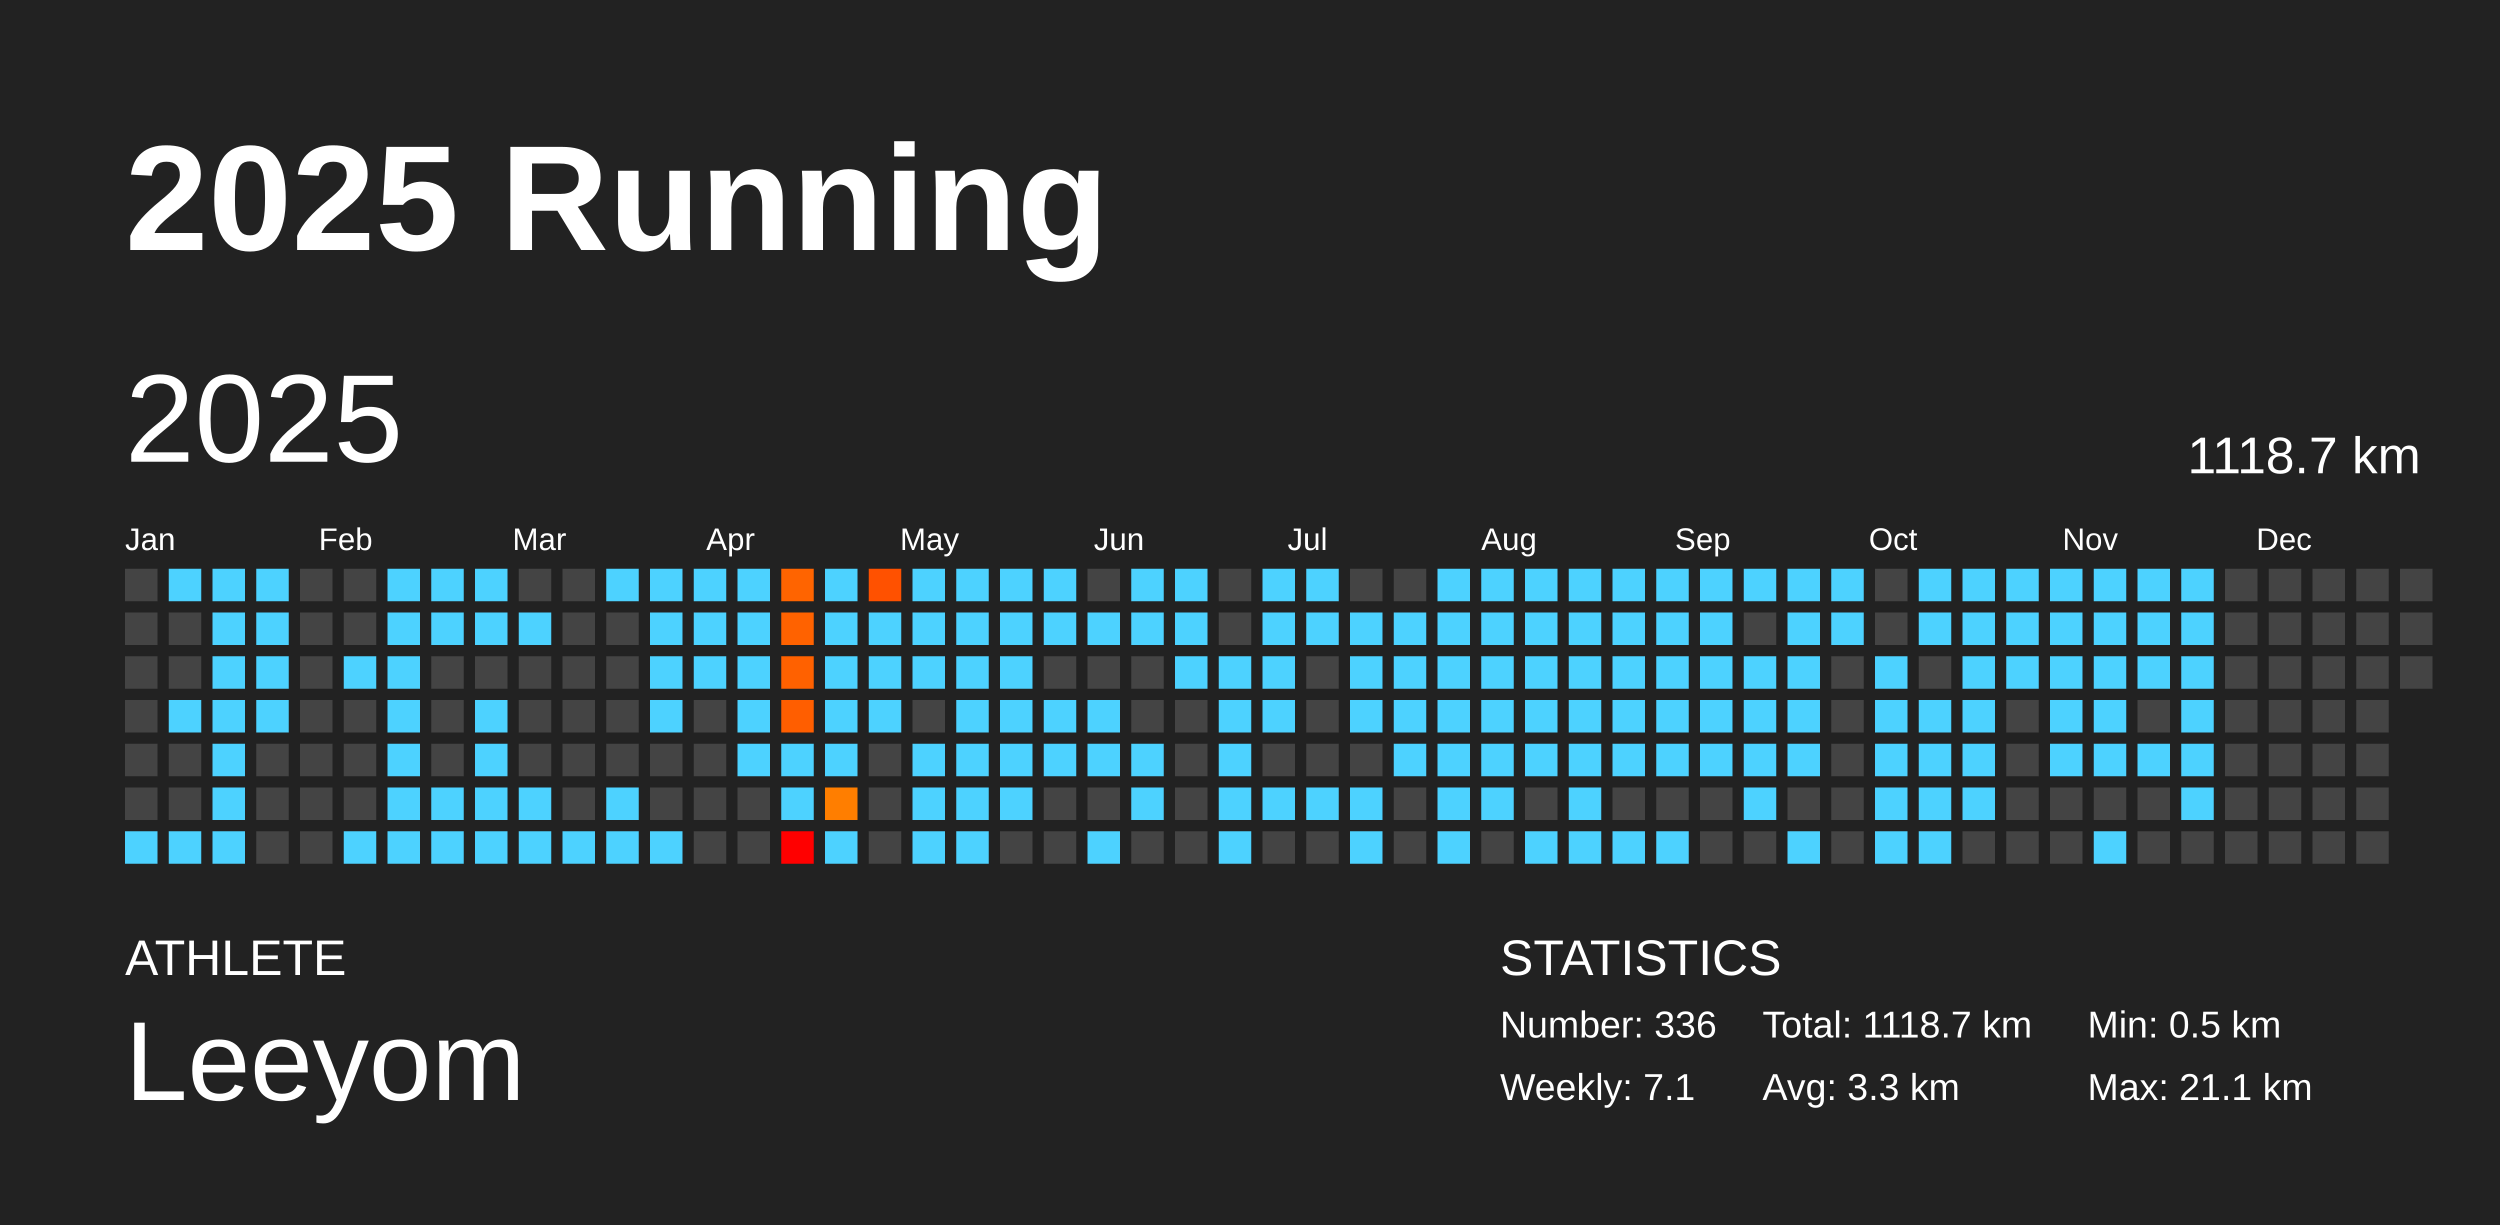
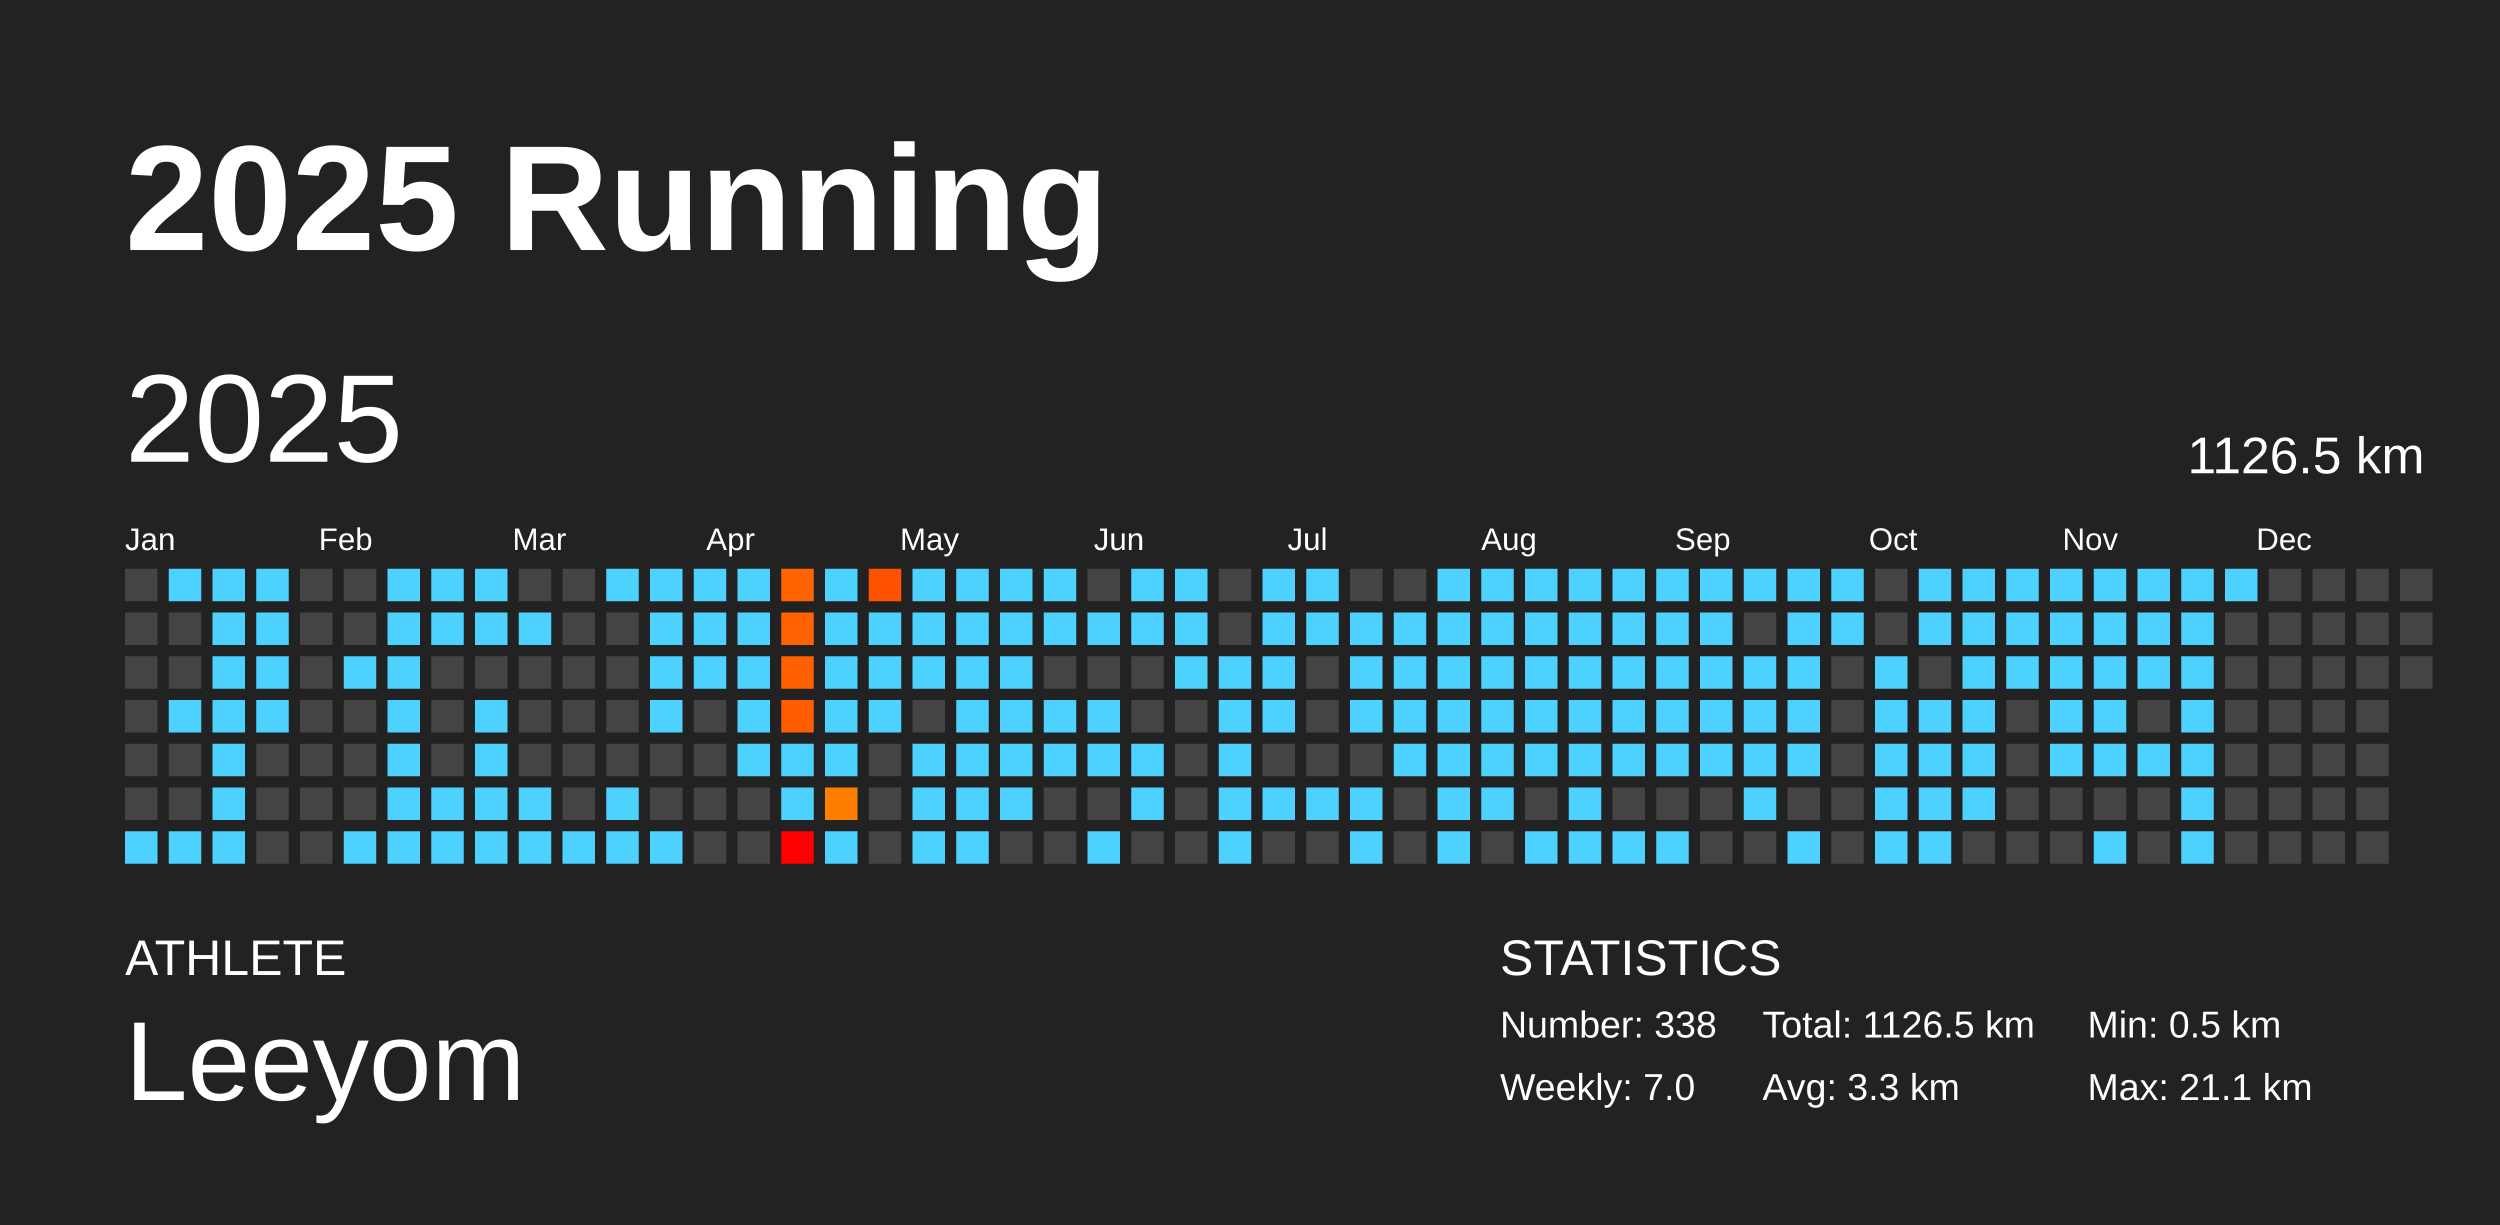
<svg xmlns="http://www.w3.org/2000/svg" baseProfile="full" height="98mm" version="1.1" viewBox="0,0,200,98" width="200mm">
  <defs />
  <rect fill="#222222" height="98" width="200" x="0" y="0" />
  <text fill="#FFFFFF" style="font-size:12px; font-family:Arial; font-weight:bold;" x="10" y="20">2025 Running</text>
  <text fill="#FFFFFF" style="font-size:4px; font-family:Arial" x="10" y="78">ATHLETE</text>
  <text fill="#FFFFFF" style="font-size:9px; font-family:Arial" x="10" y="88">Leeyom</text>
  <text fill="#FFFFFF" style="font-size:4px; font-family:Arial" x="120" y="78">STATISTICS</text>
-   <text fill="#FFFFFF" style="font-size:3px; font-family:Arial" x="120" y="83">Number: 336</text>
-   <text fill="#FFFFFF" style="font-size:3px; font-family:Arial" x="120" y="88">Weekly: 7.1</text>
-   <text fill="#FFFFFF" style="font-size:3px; font-family:Arial" x="141" y="83">Total: 1118.7 km</text>
+   <text fill="#FFFFFF" style="font-size:3px; font-family:Arial" x="120" y="83">Number: 338</text>
+   <text fill="#FFFFFF" style="font-size:3px; font-family:Arial" x="120" y="88">Weekly: 7.0</text>
+   <text fill="#FFFFFF" style="font-size:3px; font-family:Arial" x="141" y="83">Total: 1126.5 km</text>
  <text fill="#FFFFFF" style="font-size:3px; font-family:Arial" x="141" y="88">Avg: 3.3 km</text>
  <text fill="#FFFFFF" style="font-size:3px; font-family:Arial" x="167" y="83">Min: 0.5 km</text>
  <text fill="#FFFFFF" style="font-size:3px; font-family:Arial" x="167" y="88">Max: 21.1 km</text>
  <text dominant-baseline="hanging" fill="#FFFFFF" style="font-size:10.0px; font-family:Arial;" x="10" y="30">2025</text>
-   <text dominant-baseline="hanging" fill="#FFFFFF" style="font-size:4.125px; font-family:Arial;" x="175" y="35">1118.7 km</text>
+   <text dominant-baseline="hanging" fill="#FFFFFF" style="font-size:4.125px; font-family:Arial;" x="175" y="35">1126.5 km</text>
  <text fill="#FFFFFF" style="font-size:2.5px; font-family:Arial" x="10.0" y="44">Jan</text>
  <text fill="#FFFFFF" style="font-size:2.5px; font-family:Arial" x="25.5" y="44">Feb</text>
  <text fill="#FFFFFF" style="font-size:2.5px; font-family:Arial" x="41.0" y="44">Mar</text>
  <text fill="#FFFFFF" style="font-size:2.5px; font-family:Arial" x="56.5" y="44">Apr</text>
  <text fill="#FFFFFF" style="font-size:2.5px; font-family:Arial" x="72.0" y="44">May</text>
  <text fill="#FFFFFF" style="font-size:2.5px; font-family:Arial" x="87.5" y="44">Jun</text>
  <text fill="#FFFFFF" style="font-size:2.5px; font-family:Arial" x="103.0" y="44">Jul</text>
  <text fill="#FFFFFF" style="font-size:2.5px; font-family:Arial" x="118.5" y="44">Aug</text>
  <text fill="#FFFFFF" style="font-size:2.5px; font-family:Arial" x="134.0" y="44">Sep</text>
  <text fill="#FFFFFF" style="font-size:2.5px; font-family:Arial" x="149.5" y="44">Oct</text>
  <text fill="#FFFFFF" style="font-size:2.5px; font-family:Arial" x="165.0" y="44">Nov</text>
  <text fill="#FFFFFF" style="font-size:2.5px; font-family:Arial" x="180.5" y="44">Dec</text>
  <rect fill="#444444" height="2.6" width="2.6" x="10.0" y="45.5" />
  <rect fill="#444444" height="2.6" width="2.6" x="10.0" y="49.0" />
  <rect fill="#444444" height="2.6" width="2.6" x="10.0" y="52.5" />
  <rect fill="#444444" height="2.6" width="2.6" x="10.0" y="56.0" />
  <rect fill="#444444" height="2.6" width="2.6" x="10.0" y="59.5" />
  <rect fill="#444444" height="2.6" width="2.6" x="10.0" y="63.0" />
  <rect fill="#4dd2ff" height="2.6" width="2.6" x="10.0" y="66.5" />
  <rect fill="#4dd2ff" height="2.6" width="2.6" x="13.5" y="45.5" />
  <rect fill="#444444" height="2.6" width="2.6" x="13.5" y="49.0" />
  <rect fill="#444444" height="2.6" width="2.6" x="13.5" y="52.5" />
  <rect fill="#4dd2ff" height="2.6" width="2.6" x="13.5" y="56.0" />
  <rect fill="#444444" height="2.6" width="2.6" x="13.5" y="59.5" />
  <rect fill="#444444" height="2.6" width="2.6" x="13.5" y="63.0" />
  <rect fill="#4dd2ff" height="2.6" width="2.6" x="13.5" y="66.5" />
  <rect fill="#4dd2ff" height="2.6" width="2.6" x="17.0" y="45.5" />
  <rect fill="#4dd2ff" height="2.6" width="2.6" x="17.0" y="49.0" />
  <rect fill="#4dd2ff" height="2.6" width="2.6" x="17.0" y="52.5" />
  <rect fill="#4dd2ff" height="2.6" width="2.6" x="17.0" y="56.0" />
  <rect fill="#4dd2ff" height="2.6" width="2.6" x="17.0" y="59.5" />
  <rect fill="#4dd2ff" height="2.6" width="2.6" x="17.0" y="63.0" />
  <rect fill="#4dd2ff" height="2.6" width="2.6" x="17.0" y="66.5" />
  <rect fill="#4dd2ff" height="2.6" width="2.6" x="20.5" y="45.5" />
  <rect fill="#4dd2ff" height="2.6" width="2.6" x="20.5" y="49.0" />
  <rect fill="#4dd2ff" height="2.6" width="2.6" x="20.5" y="52.5" />
  <rect fill="#4dd2ff" height="2.6" width="2.6" x="20.5" y="56.0" />
  <rect fill="#444444" height="2.6" width="2.6" x="20.5" y="59.5" />
  <rect fill="#444444" height="2.6" width="2.6" x="20.5" y="63.0" />
  <rect fill="#444444" height="2.6" width="2.6" x="20.5" y="66.5" />
  <rect fill="#444444" height="2.6" width="2.6" x="24.0" y="45.5" />
  <rect fill="#444444" height="2.6" width="2.6" x="24.0" y="49.0" />
  <rect fill="#444444" height="2.6" width="2.6" x="24.0" y="52.5" />
  <rect fill="#444444" height="2.6" width="2.6" x="24.0" y="56.0" />
  <rect fill="#444444" height="2.6" width="2.6" x="24.0" y="59.5" />
  <rect fill="#444444" height="2.6" width="2.6" x="24.0" y="63.0" />
  <rect fill="#444444" height="2.6" width="2.6" x="24.0" y="66.5" />
  <rect fill="#444444" height="2.6" width="2.6" x="27.5" y="45.5" />
  <rect fill="#444444" height="2.6" width="2.6" x="27.5" y="49.0" />
  <rect fill="#4dd2ff" height="2.6" width="2.6" x="27.5" y="52.5" />
  <rect fill="#444444" height="2.6" width="2.6" x="27.5" y="56.0" />
  <rect fill="#444444" height="2.6" width="2.6" x="27.5" y="59.5" />
  <rect fill="#444444" height="2.6" width="2.6" x="27.5" y="63.0" />
  <rect fill="#4dd2ff" height="2.6" width="2.6" x="27.5" y="66.5" />
  <rect fill="#4dd2ff" height="2.6" width="2.6" x="31.0" y="45.5" />
  <rect fill="#4dd2ff" height="2.6" width="2.6" x="31.0" y="49.0" />
  <rect fill="#4dd2ff" height="2.6" width="2.6" x="31.0" y="52.5" />
  <rect fill="#4dd2ff" height="2.6" width="2.6" x="31.0" y="56.0" />
  <rect fill="#4dd2ff" height="2.6" width="2.6" x="31.0" y="59.5" />
  <rect fill="#4dd2ff" height="2.6" width="2.6" x="31.0" y="63.0" />
  <rect fill="#4dd2ff" height="2.6" width="2.6" x="31.0" y="66.5" />
  <rect fill="#4dd2ff" height="2.6" width="2.6" x="34.5" y="45.5" />
  <rect fill="#4dd2ff" height="2.6" width="2.6" x="34.5" y="49.0" />
  <rect fill="#444444" height="2.6" width="2.6" x="34.5" y="52.5" />
  <rect fill="#444444" height="2.6" width="2.6" x="34.5" y="56.0" />
  <rect fill="#444444" height="2.6" width="2.6" x="34.5" y="59.5" />
  <rect fill="#4dd2ff" height="2.6" width="2.6" x="34.5" y="63.0" />
  <rect fill="#4dd2ff" height="2.6" width="2.6" x="34.5" y="66.5" />
  <rect fill="#4dd2ff" height="2.6" width="2.6" x="38.0" y="45.5" />
  <rect fill="#4dd2ff" height="2.6" width="2.6" x="38.0" y="49.0" />
  <rect fill="#444444" height="2.6" width="2.6" x="38.0" y="52.5" />
  <rect fill="#4dd2ff" height="2.6" width="2.6" x="38.0" y="56.0" />
  <rect fill="#4dd2ff" height="2.6" width="2.6" x="38.0" y="59.5" />
  <rect fill="#4dd2ff" height="2.6" width="2.6" x="38.0" y="63.0" />
  <rect fill="#4dd2ff" height="2.6" width="2.6" x="38.0" y="66.5" />
  <rect fill="#444444" height="2.6" width="2.6" x="41.5" y="45.5" />
  <rect fill="#4dd2ff" height="2.6" width="2.6" x="41.5" y="49.0" />
  <rect fill="#444444" height="2.6" width="2.6" x="41.5" y="52.5" />
  <rect fill="#444444" height="2.6" width="2.6" x="41.5" y="56.0" />
  <rect fill="#444444" height="2.6" width="2.6" x="41.5" y="59.5" />
  <rect fill="#4dd2ff" height="2.6" width="2.6" x="41.5" y="63.0" />
  <rect fill="#4dd2ff" height="2.6" width="2.6" x="41.5" y="66.5" />
  <rect fill="#444444" height="2.6" width="2.6" x="45.0" y="45.5" />
  <rect fill="#444444" height="2.6" width="2.6" x="45.0" y="49.0" />
  <rect fill="#444444" height="2.6" width="2.6" x="45.0" y="52.5" />
  <rect fill="#444444" height="2.6" width="2.6" x="45.0" y="56.0" />
  <rect fill="#444444" height="2.6" width="2.6" x="45.0" y="59.5" />
  <rect fill="#444444" height="2.6" width="2.6" x="45.0" y="63.0" />
  <rect fill="#4dd2ff" height="2.6" width="2.6" x="45.0" y="66.5" />
  <rect fill="#4dd2ff" height="2.6" width="2.6" x="48.5" y="45.5" />
  <rect fill="#444444" height="2.6" width="2.6" x="48.5" y="49.0" />
  <rect fill="#444444" height="2.6" width="2.6" x="48.5" y="52.5" />
  <rect fill="#444444" height="2.6" width="2.6" x="48.5" y="56.0" />
  <rect fill="#444444" height="2.6" width="2.6" x="48.5" y="59.5" />
  <rect fill="#4dd2ff" height="2.6" width="2.6" x="48.5" y="63.0" />
  <rect fill="#4dd2ff" height="2.6" width="2.6" x="48.5" y="66.5" />
  <rect fill="#4dd2ff" height="2.6" width="2.6" x="52.0" y="45.5" />
  <rect fill="#4dd2ff" height="2.6" width="2.6" x="52.0" y="49.0" />
  <rect fill="#4dd2ff" height="2.6" width="2.6" x="52.0" y="52.5" />
  <rect fill="#4dd2ff" height="2.6" width="2.6" x="52.0" y="56.0" />
  <rect fill="#444444" height="2.6" width="2.6" x="52.0" y="59.5" />
  <rect fill="#444444" height="2.6" width="2.6" x="52.0" y="63.0" />
  <rect fill="#4dd2ff" height="2.6" width="2.6" x="52.0" y="66.5" />
  <rect fill="#4dd2ff" height="2.6" width="2.6" x="55.5" y="45.5" />
  <rect fill="#4dd2ff" height="2.6" width="2.6" x="55.5" y="49.0" />
  <rect fill="#4dd2ff" height="2.6" width="2.6" x="55.5" y="52.5" />
  <rect fill="#444444" height="2.6" width="2.6" x="55.5" y="56.0" />
  <rect fill="#444444" height="2.6" width="2.6" x="55.5" y="59.5" />
  <rect fill="#444444" height="2.6" width="2.6" x="55.5" y="63.0" />
  <rect fill="#444444" height="2.6" width="2.6" x="55.5" y="66.5" />
  <rect fill="#4dd2ff" height="2.6" width="2.6" x="59.0" y="45.5" />
  <rect fill="#4dd2ff" height="2.6" width="2.6" x="59.0" y="49.0" />
  <rect fill="#4dd2ff" height="2.6" width="2.6" x="59.0" y="52.5" />
  <rect fill="#4dd2ff" height="2.6" width="2.6" x="59.0" y="56.0" />
  <rect fill="#4dd2ff" height="2.6" width="2.6" x="59.0" y="59.5" />
  <rect fill="#444444" height="2.6" width="2.6" x="59.0" y="63.0" />
  <rect fill="#444444" height="2.6" width="2.6" x="59.0" y="66.5" />
  <rect fill="#ff6400" height="2.6" width="2.6" x="62.5" y="45.5" />
  <rect fill="#ff6200" height="2.6" width="2.6" x="62.5" y="49.0" />
  <rect fill="#ff6100" height="2.6" width="2.6" x="62.5" y="52.5" />
  <rect fill="#ff5e00" height="2.6" width="2.6" x="62.5" y="56.0" />
  <rect fill="#4dd2ff" height="2.6" width="2.6" x="62.5" y="59.5" />
  <rect fill="#4dd2ff" height="2.6" width="2.6" x="62.5" y="63.0" />
  <rect fill="red" height="2.6" width="2.6" x="62.5" y="66.5" />
  <rect fill="#4dd2ff" height="2.6" width="2.6" x="66.0" y="45.5" />
  <rect fill="#4dd2ff" height="2.6" width="2.6" x="66.0" y="49.0" />
  <rect fill="#4dd2ff" height="2.6" width="2.6" x="66.0" y="52.5" />
  <rect fill="#4dd2ff" height="2.6" width="2.6" x="66.0" y="56.0" />
  <rect fill="#4dd2ff" height="2.6" width="2.6" x="66.0" y="59.5" />
  <rect fill="#ff7e00" height="2.6" width="2.6" x="66.0" y="63.0" />
  <rect fill="#4dd2ff" height="2.6" width="2.6" x="66.0" y="66.5" />
  <rect fill="#ff5100" height="2.6" width="2.6" x="69.5" y="45.5" />
  <rect fill="#4dd2ff" height="2.6" width="2.6" x="69.5" y="49.0" />
  <rect fill="#4dd2ff" height="2.6" width="2.6" x="69.5" y="52.5" />
  <rect fill="#4dd2ff" height="2.6" width="2.6" x="69.5" y="56.0" />
  <rect fill="#444444" height="2.6" width="2.6" x="69.5" y="59.5" />
  <rect fill="#444444" height="2.6" width="2.6" x="69.5" y="63.0" />
  <rect fill="#444444" height="2.6" width="2.6" x="69.5" y="66.5" />
  <rect fill="#4dd2ff" height="2.6" width="2.6" x="73.0" y="45.5" />
  <rect fill="#4dd2ff" height="2.6" width="2.6" x="73.0" y="49.0" />
  <rect fill="#4dd2ff" height="2.6" width="2.6" x="73.0" y="52.5" />
  <rect fill="#444444" height="2.6" width="2.6" x="73.0" y="56.0" />
  <rect fill="#4dd2ff" height="2.6" width="2.6" x="73.0" y="59.5" />
  <rect fill="#4dd2ff" height="2.6" width="2.6" x="73.0" y="63.0" />
  <rect fill="#4dd2ff" height="2.6" width="2.6" x="73.0" y="66.5" />
  <rect fill="#4dd2ff" height="2.6" width="2.6" x="76.5" y="45.5" />
  <rect fill="#4dd2ff" height="2.6" width="2.6" x="76.5" y="49.0" />
  <rect fill="#4dd2ff" height="2.6" width="2.6" x="76.5" y="52.5" />
  <rect fill="#4dd2ff" height="2.6" width="2.6" x="76.5" y="56.0" />
  <rect fill="#4dd2ff" height="2.6" width="2.6" x="76.5" y="59.5" />
  <rect fill="#4dd2ff" height="2.6" width="2.6" x="76.5" y="63.0" />
  <rect fill="#4dd2ff" height="2.6" width="2.6" x="76.5" y="66.5" />
  <rect fill="#4dd2ff" height="2.6" width="2.6" x="80.0" y="45.5" />
  <rect fill="#4dd2ff" height="2.6" width="2.6" x="80.0" y="49.0" />
  <rect fill="#4dd2ff" height="2.6" width="2.6" x="80.0" y="52.5" />
  <rect fill="#4dd2ff" height="2.6" width="2.6" x="80.0" y="56.0" />
  <rect fill="#4dd2ff" height="2.6" width="2.6" x="80.0" y="59.5" />
  <rect fill="#4dd2ff" height="2.6" width="2.6" x="80.0" y="63.0" />
  <rect fill="#444444" height="2.6" width="2.6" x="80.0" y="66.5" />
  <rect fill="#4dd2ff" height="2.6" width="2.6" x="83.5" y="45.5" />
  <rect fill="#4dd2ff" height="2.6" width="2.6" x="83.5" y="49.0" />
  <rect fill="#444444" height="2.6" width="2.6" x="83.5" y="52.5" />
  <rect fill="#4dd2ff" height="2.6" width="2.6" x="83.5" y="56.0" />
  <rect fill="#4dd2ff" height="2.6" width="2.6" x="83.5" y="59.5" />
  <rect fill="#444444" height="2.6" width="2.6" x="83.5" y="63.0" />
  <rect fill="#444444" height="2.6" width="2.6" x="83.5" y="66.5" />
  <rect fill="#444444" height="2.6" width="2.6" x="87.0" y="45.5" />
  <rect fill="#4dd2ff" height="2.6" width="2.6" x="87.0" y="49.0" />
  <rect fill="#444444" height="2.6" width="2.6" x="87.0" y="52.5" />
  <rect fill="#4dd2ff" height="2.6" width="2.6" x="87.0" y="56.0" />
  <rect fill="#4dd2ff" height="2.6" width="2.6" x="87.0" y="59.5" />
  <rect fill="#444444" height="2.6" width="2.6" x="87.0" y="63.0" />
  <rect fill="#4dd2ff" height="2.6" width="2.6" x="87.0" y="66.5" />
  <rect fill="#4dd2ff" height="2.6" width="2.6" x="90.5" y="45.5" />
  <rect fill="#4dd2ff" height="2.6" width="2.6" x="90.5" y="49.0" />
  <rect fill="#444444" height="2.6" width="2.6" x="90.5" y="52.5" />
  <rect fill="#444444" height="2.6" width="2.6" x="90.5" y="56.0" />
  <rect fill="#4dd2ff" height="2.6" width="2.6" x="90.5" y="59.5" />
  <rect fill="#4dd2ff" height="2.6" width="2.6" x="90.5" y="63.0" />
  <rect fill="#444444" height="2.6" width="2.6" x="90.5" y="66.5" />
  <rect fill="#4dd2ff" height="2.6" width="2.6" x="94.0" y="45.5" />
  <rect fill="#4dd2ff" height="2.6" width="2.6" x="94.0" y="49.0" />
  <rect fill="#4dd2ff" height="2.6" width="2.6" x="94.0" y="52.5" />
  <rect fill="#444444" height="2.6" width="2.6" x="94.0" y="56.0" />
  <rect fill="#444444" height="2.6" width="2.6" x="94.0" y="59.5" />
  <rect fill="#444444" height="2.6" width="2.6" x="94.0" y="63.0" />
  <rect fill="#444444" height="2.6" width="2.6" x="94.0" y="66.5" />
  <rect fill="#444444" height="2.6" width="2.6" x="97.5" y="45.5" />
  <rect fill="#444444" height="2.6" width="2.6" x="97.5" y="49.0" />
  <rect fill="#4dd2ff" height="2.6" width="2.6" x="97.5" y="52.5" />
  <rect fill="#4dd2ff" height="2.6" width="2.6" x="97.5" y="56.0" />
  <rect fill="#4dd2ff" height="2.6" width="2.6" x="97.5" y="59.5" />
  <rect fill="#4dd2ff" height="2.6" width="2.6" x="97.5" y="63.0" />
  <rect fill="#4dd2ff" height="2.6" width="2.6" x="97.5" y="66.5" />
  <rect fill="#4dd2ff" height="2.6" width="2.6" x="101.0" y="45.5" />
  <rect fill="#4dd2ff" height="2.6" width="2.6" x="101.0" y="49.0" />
  <rect fill="#4dd2ff" height="2.6" width="2.6" x="101.0" y="52.5" />
  <rect fill="#4dd2ff" height="2.6" width="2.6" x="101.0" y="56.0" />
  <rect fill="#444444" height="2.6" width="2.6" x="101.0" y="59.5" />
  <rect fill="#4dd2ff" height="2.6" width="2.6" x="101.0" y="63.0" />
  <rect fill="#444444" height="2.6" width="2.6" x="101.0" y="66.5" />
  <rect fill="#4dd2ff" height="2.6" width="2.6" x="104.5" y="45.5" />
  <rect fill="#4dd2ff" height="2.6" width="2.6" x="104.5" y="49.0" />
  <rect fill="#444444" height="2.6" width="2.6" x="104.5" y="52.5" />
  <rect fill="#444444" height="2.6" width="2.6" x="104.5" y="56.0" />
  <rect fill="#444444" height="2.6" width="2.6" x="104.5" y="59.5" />
  <rect fill="#4dd2ff" height="2.6" width="2.6" x="104.5" y="63.0" />
  <rect fill="#444444" height="2.6" width="2.6" x="104.5" y="66.5" />
  <rect fill="#444444" height="2.6" width="2.6" x="108.0" y="45.5" />
  <rect fill="#4dd2ff" height="2.6" width="2.6" x="108.0" y="49.0" />
  <rect fill="#4dd2ff" height="2.6" width="2.6" x="108.0" y="52.5" />
  <rect fill="#4dd2ff" height="2.6" width="2.6" x="108.0" y="56.0" />
  <rect fill="#444444" height="2.6" width="2.6" x="108.0" y="59.5" />
  <rect fill="#4dd2ff" height="2.6" width="2.6" x="108.0" y="63.0" />
  <rect fill="#4dd2ff" height="2.6" width="2.6" x="108.0" y="66.5" />
  <rect fill="#444444" height="2.6" width="2.6" x="111.5" y="45.5" />
  <rect fill="#4dd2ff" height="2.6" width="2.6" x="111.5" y="49.0" />
  <rect fill="#4dd2ff" height="2.6" width="2.6" x="111.5" y="52.5" />
  <rect fill="#4dd2ff" height="2.6" width="2.6" x="111.5" y="56.0" />
  <rect fill="#4dd2ff" height="2.6" width="2.6" x="111.5" y="59.5" />
  <rect fill="#444444" height="2.6" width="2.6" x="111.5" y="63.0" />
  <rect fill="#444444" height="2.6" width="2.6" x="111.5" y="66.5" />
  <rect fill="#4dd2ff" height="2.6" width="2.6" x="115.0" y="45.5" />
  <rect fill="#4dd2ff" height="2.6" width="2.6" x="115.0" y="49.0" />
  <rect fill="#4dd2ff" height="2.6" width="2.6" x="115.0" y="52.5" />
  <rect fill="#4dd2ff" height="2.6" width="2.6" x="115.0" y="56.0" />
  <rect fill="#4dd2ff" height="2.6" width="2.6" x="115.0" y="59.5" />
  <rect fill="#4dd2ff" height="2.6" width="2.6" x="115.0" y="63.0" />
  <rect fill="#4dd2ff" height="2.6" width="2.6" x="115.0" y="66.5" />
  <rect fill="#4dd2ff" height="2.6" width="2.6" x="118.5" y="45.5" />
  <rect fill="#4dd2ff" height="2.6" width="2.6" x="118.5" y="49.0" />
  <rect fill="#4dd2ff" height="2.6" width="2.6" x="118.5" y="52.5" />
  <rect fill="#4dd2ff" height="2.6" width="2.6" x="118.5" y="56.0" />
  <rect fill="#4dd2ff" height="2.6" width="2.6" x="118.5" y="59.5" />
  <rect fill="#4dd2ff" height="2.6" width="2.6" x="118.5" y="63.0" />
  <rect fill="#444444" height="2.6" width="2.6" x="118.5" y="66.5" />
  <rect fill="#4dd2ff" height="2.6" width="2.6" x="122.0" y="45.5" />
  <rect fill="#4dd2ff" height="2.6" width="2.6" x="122.0" y="49.0" />
  <rect fill="#4dd2ff" height="2.6" width="2.6" x="122.0" y="52.5" />
  <rect fill="#4dd2ff" height="2.6" width="2.6" x="122.0" y="56.0" />
  <rect fill="#4dd2ff" height="2.6" width="2.6" x="122.0" y="59.5" />
  <rect fill="#444444" height="2.6" width="2.6" x="122.0" y="63.0" />
  <rect fill="#4dd2ff" height="2.6" width="2.6" x="122.0" y="66.5" />
  <rect fill="#4dd2ff" height="2.6" width="2.6" x="125.5" y="45.5" />
  <rect fill="#4dd2ff" height="2.6" width="2.6" x="125.5" y="49.0" />
  <rect fill="#4dd2ff" height="2.6" width="2.6" x="125.5" y="52.5" />
  <rect fill="#4dd2ff" height="2.6" width="2.6" x="125.5" y="56.0" />
  <rect fill="#4dd2ff" height="2.6" width="2.6" x="125.5" y="59.5" />
  <rect fill="#4dd2ff" height="2.6" width="2.6" x="125.5" y="63.0" />
  <rect fill="#4dd2ff" height="2.6" width="2.6" x="125.5" y="66.5" />
  <rect fill="#4dd2ff" height="2.6" width="2.6" x="129.0" y="45.5" />
  <rect fill="#4dd2ff" height="2.6" width="2.6" x="129.0" y="49.0" />
  <rect fill="#4dd2ff" height="2.6" width="2.6" x="129.0" y="52.5" />
  <rect fill="#4dd2ff" height="2.6" width="2.6" x="129.0" y="56.0" />
  <rect fill="#4dd2ff" height="2.6" width="2.6" x="129.0" y="59.5" />
  <rect fill="#444444" height="2.6" width="2.6" x="129.0" y="63.0" />
  <rect fill="#4dd2ff" height="2.6" width="2.6" x="129.0" y="66.5" />
  <rect fill="#4dd2ff" height="2.6" width="2.6" x="132.5" y="45.5" />
  <rect fill="#4dd2ff" height="2.6" width="2.6" x="132.5" y="49.0" />
  <rect fill="#4dd2ff" height="2.6" width="2.6" x="132.5" y="52.5" />
  <rect fill="#4dd2ff" height="2.6" width="2.6" x="132.5" y="56.0" />
  <rect fill="#4dd2ff" height="2.6" width="2.6" x="132.5" y="59.5" />
  <rect fill="#444444" height="2.6" width="2.6" x="132.5" y="63.0" />
  <rect fill="#4dd2ff" height="2.6" width="2.6" x="132.5" y="66.5" />
  <rect fill="#4dd2ff" height="2.6" width="2.6" x="136.0" y="45.5" />
  <rect fill="#4dd2ff" height="2.6" width="2.6" x="136.0" y="49.0" />
  <rect fill="#4dd2ff" height="2.6" width="2.6" x="136.0" y="52.5" />
  <rect fill="#4dd2ff" height="2.6" width="2.6" x="136.0" y="56.0" />
  <rect fill="#4dd2ff" height="2.6" width="2.6" x="136.0" y="59.5" />
  <rect fill="#444444" height="2.6" width="2.6" x="136.0" y="63.0" />
  <rect fill="#444444" height="2.6" width="2.6" x="136.0" y="66.5" />
  <rect fill="#4dd2ff" height="2.6" width="2.6" x="139.5" y="45.5" />
  <rect fill="#444444" height="2.6" width="2.6" x="139.5" y="49.0" />
  <rect fill="#4dd2ff" height="2.6" width="2.6" x="139.5" y="52.5" />
  <rect fill="#4dd2ff" height="2.6" width="2.6" x="139.5" y="56.0" />
  <rect fill="#4dd2ff" height="2.6" width="2.6" x="139.5" y="59.5" />
  <rect fill="#4dd2ff" height="2.6" width="2.6" x="139.5" y="63.0" />
  <rect fill="#444444" height="2.6" width="2.6" x="139.5" y="66.5" />
  <rect fill="#4dd2ff" height="2.6" width="2.6" x="143.0" y="45.5" />
  <rect fill="#4dd2ff" height="2.6" width="2.6" x="143.0" y="49.0" />
  <rect fill="#4dd2ff" height="2.6" width="2.6" x="143.0" y="52.5" />
  <rect fill="#4dd2ff" height="2.6" width="2.6" x="143.0" y="56.0" />
  <rect fill="#4dd2ff" height="2.6" width="2.6" x="143.0" y="59.5" />
  <rect fill="#444444" height="2.6" width="2.6" x="143.0" y="63.0" />
  <rect fill="#4dd2ff" height="2.6" width="2.6" x="143.0" y="66.5" />
  <rect fill="#4dd2ff" height="2.6" width="2.6" x="146.5" y="45.5" />
  <rect fill="#4dd2ff" height="2.6" width="2.6" x="146.5" y="49.0" />
  <rect fill="#444444" height="2.6" width="2.6" x="146.5" y="52.5" />
  <rect fill="#444444" height="2.6" width="2.6" x="146.5" y="56.0" />
  <rect fill="#444444" height="2.6" width="2.6" x="146.5" y="59.5" />
  <rect fill="#444444" height="2.6" width="2.6" x="146.5" y="63.0" />
  <rect fill="#444444" height="2.6" width="2.6" x="146.5" y="66.5" />
  <rect fill="#444444" height="2.6" width="2.6" x="150.0" y="45.5" />
  <rect fill="#444444" height="2.6" width="2.6" x="150.0" y="49.0" />
  <rect fill="#4dd2ff" height="2.6" width="2.6" x="150.0" y="52.5" />
  <rect fill="#4dd2ff" height="2.6" width="2.6" x="150.0" y="56.0" />
  <rect fill="#4dd2ff" height="2.6" width="2.6" x="150.0" y="59.5" />
  <rect fill="#4dd2ff" height="2.6" width="2.6" x="150.0" y="63.0" />
  <rect fill="#4dd2ff" height="2.6" width="2.6" x="150.0" y="66.5" />
  <rect fill="#4dd2ff" height="2.6" width="2.6" x="153.5" y="45.5" />
  <rect fill="#4dd2ff" height="2.6" width="2.6" x="153.5" y="49.0" />
  <rect fill="#444444" height="2.6" width="2.6" x="153.5" y="52.5" />
  <rect fill="#4dd2ff" height="2.6" width="2.6" x="153.5" y="56.0" />
  <rect fill="#4dd2ff" height="2.6" width="2.6" x="153.5" y="59.5" />
  <rect fill="#4dd2ff" height="2.6" width="2.6" x="153.5" y="63.0" />
  <rect fill="#4dd2ff" height="2.6" width="2.6" x="153.5" y="66.5" />
  <rect fill="#4dd2ff" height="2.6" width="2.6" x="157.0" y="45.5" />
  <rect fill="#4dd2ff" height="2.6" width="2.6" x="157.0" y="49.0" />
  <rect fill="#4dd2ff" height="2.6" width="2.6" x="157.0" y="52.5" />
  <rect fill="#4dd2ff" height="2.6" width="2.6" x="157.0" y="56.0" />
  <rect fill="#4dd2ff" height="2.6" width="2.6" x="157.0" y="59.5" />
  <rect fill="#4dd2ff" height="2.6" width="2.6" x="157.0" y="63.0" />
  <rect fill="#444444" height="2.6" width="2.6" x="157.0" y="66.5" />
  <rect fill="#4dd2ff" height="2.6" width="2.6" x="160.5" y="45.5" />
  <rect fill="#4dd2ff" height="2.6" width="2.6" x="160.5" y="49.0" />
  <rect fill="#4dd2ff" height="2.6" width="2.6" x="160.5" y="52.5" />
  <rect fill="#444444" height="2.6" width="2.6" x="160.5" y="56.0" />
  <rect fill="#444444" height="2.6" width="2.6" x="160.5" y="59.5" />
  <rect fill="#444444" height="2.6" width="2.6" x="160.5" y="63.0" />
  <rect fill="#444444" height="2.6" width="2.6" x="160.5" y="66.5" />
  <rect fill="#4dd2ff" height="2.6" width="2.6" x="164.0" y="45.5" />
  <rect fill="#4dd2ff" height="2.6" width="2.6" x="164.0" y="49.0" />
  <rect fill="#4dd2ff" height="2.6" width="2.6" x="164.0" y="52.5" />
  <rect fill="#4dd2ff" height="2.6" width="2.6" x="164.0" y="56.0" />
  <rect fill="#4dd2ff" height="2.6" width="2.6" x="164.0" y="59.5" />
  <rect fill="#444444" height="2.6" width="2.6" x="164.0" y="63.0" />
  <rect fill="#444444" height="2.6" width="2.6" x="164.0" y="66.5" />
  <rect fill="#4dd2ff" height="2.6" width="2.6" x="167.5" y="45.5" />
  <rect fill="#4dd2ff" height="2.6" width="2.6" x="167.5" y="49.0" />
  <rect fill="#4dd2ff" height="2.6" width="2.6" x="167.5" y="52.5" />
  <rect fill="#4dd2ff" height="2.6" width="2.6" x="167.5" y="56.0" />
  <rect fill="#4dd2ff" height="2.6" width="2.6" x="167.5" y="59.5" />
  <rect fill="#444444" height="2.6" width="2.6" x="167.5" y="63.0" />
  <rect fill="#4dd2ff" height="2.6" width="2.6" x="167.5" y="66.5" />
  <rect fill="#4dd2ff" height="2.6" width="2.6" x="171.0" y="45.5" />
  <rect fill="#4dd2ff" height="2.6" width="2.6" x="171.0" y="49.0" />
  <rect fill="#4dd2ff" height="2.6" width="2.6" x="171.0" y="52.5" />
  <rect fill="#444444" height="2.6" width="2.6" x="171.0" y="56.0" />
  <rect fill="#4dd2ff" height="2.6" width="2.6" x="171.0" y="59.5" />
  <rect fill="#444444" height="2.6" width="2.6" x="171.0" y="63.0" />
  <rect fill="#444444" height="2.6" width="2.6" x="171.0" y="66.5" />
  <rect fill="#4dd2ff" height="2.6" width="2.6" x="174.5" y="45.5" />
  <rect fill="#4dd2ff" height="2.6" width="2.6" x="174.5" y="49.0" />
  <rect fill="#4dd2ff" height="2.6" width="2.6" x="174.5" y="52.5" />
  <rect fill="#4dd2ff" height="2.6" width="2.6" x="174.5" y="56.0" />
  <rect fill="#4dd2ff" height="2.6" width="2.6" x="174.5" y="59.5" />
  <rect fill="#4dd2ff" height="2.6" width="2.6" x="174.5" y="63.0" />
-   <rect fill="#444444" height="2.6" width="2.6" x="174.5" y="66.5" />
-   <rect fill="#444444" height="2.6" width="2.6" x="178.0" y="45.5" />
+   <rect fill="#4dd2ff" height="2.6" width="2.6" x="174.5" y="66.5" />
+   <rect fill="#4dd2ff" height="2.6" width="2.6" x="178.0" y="45.5" />
  <rect fill="#444444" height="2.6" width="2.6" x="178.0" y="49.0" />
  <rect fill="#444444" height="2.6" width="2.6" x="178.0" y="52.5" />
  <rect fill="#444444" height="2.6" width="2.6" x="178.0" y="56.0" />
  <rect fill="#444444" height="2.6" width="2.6" x="178.0" y="59.5" />
  <rect fill="#444444" height="2.6" width="2.6" x="178.0" y="63.0" />
  <rect fill="#444444" height="2.6" width="2.6" x="178.0" y="66.5" />
  <rect fill="#444444" height="2.6" width="2.6" x="181.5" y="45.5" />
  <rect fill="#444444" height="2.6" width="2.6" x="181.5" y="49.0" />
  <rect fill="#444444" height="2.6" width="2.6" x="181.5" y="52.5" />
  <rect fill="#444444" height="2.6" width="2.6" x="181.5" y="56.0" />
  <rect fill="#444444" height="2.6" width="2.6" x="181.5" y="59.5" />
  <rect fill="#444444" height="2.6" width="2.6" x="181.5" y="63.0" />
  <rect fill="#444444" height="2.6" width="2.6" x="181.5" y="66.5" />
  <rect fill="#444444" height="2.6" width="2.6" x="185.0" y="45.5" />
  <rect fill="#444444" height="2.6" width="2.6" x="185.0" y="49.0" />
  <rect fill="#444444" height="2.6" width="2.6" x="185.0" y="52.5" />
  <rect fill="#444444" height="2.6" width="2.6" x="185.0" y="56.0" />
  <rect fill="#444444" height="2.6" width="2.6" x="185.0" y="59.5" />
  <rect fill="#444444" height="2.6" width="2.6" x="185.0" y="63.0" />
  <rect fill="#444444" height="2.6" width="2.6" x="185.0" y="66.5" />
  <rect fill="#444444" height="2.6" width="2.6" x="188.5" y="45.5" />
  <rect fill="#444444" height="2.6" width="2.6" x="188.5" y="49.0" />
  <rect fill="#444444" height="2.6" width="2.6" x="188.5" y="52.5" />
  <rect fill="#444444" height="2.6" width="2.6" x="188.5" y="56.0" />
  <rect fill="#444444" height="2.6" width="2.6" x="188.5" y="59.5" />
  <rect fill="#444444" height="2.6" width="2.6" x="188.5" y="63.0" />
  <rect fill="#444444" height="2.6" width="2.6" x="188.5" y="66.5" />
  <rect fill="#444444" height="2.6" width="2.6" x="192.0" y="45.5" />
  <rect fill="#444444" height="2.6" width="2.6" x="192.0" y="49.0" />
  <rect fill="#444444" height="2.6" width="2.6" x="192.0" y="52.5" />
</svg>
